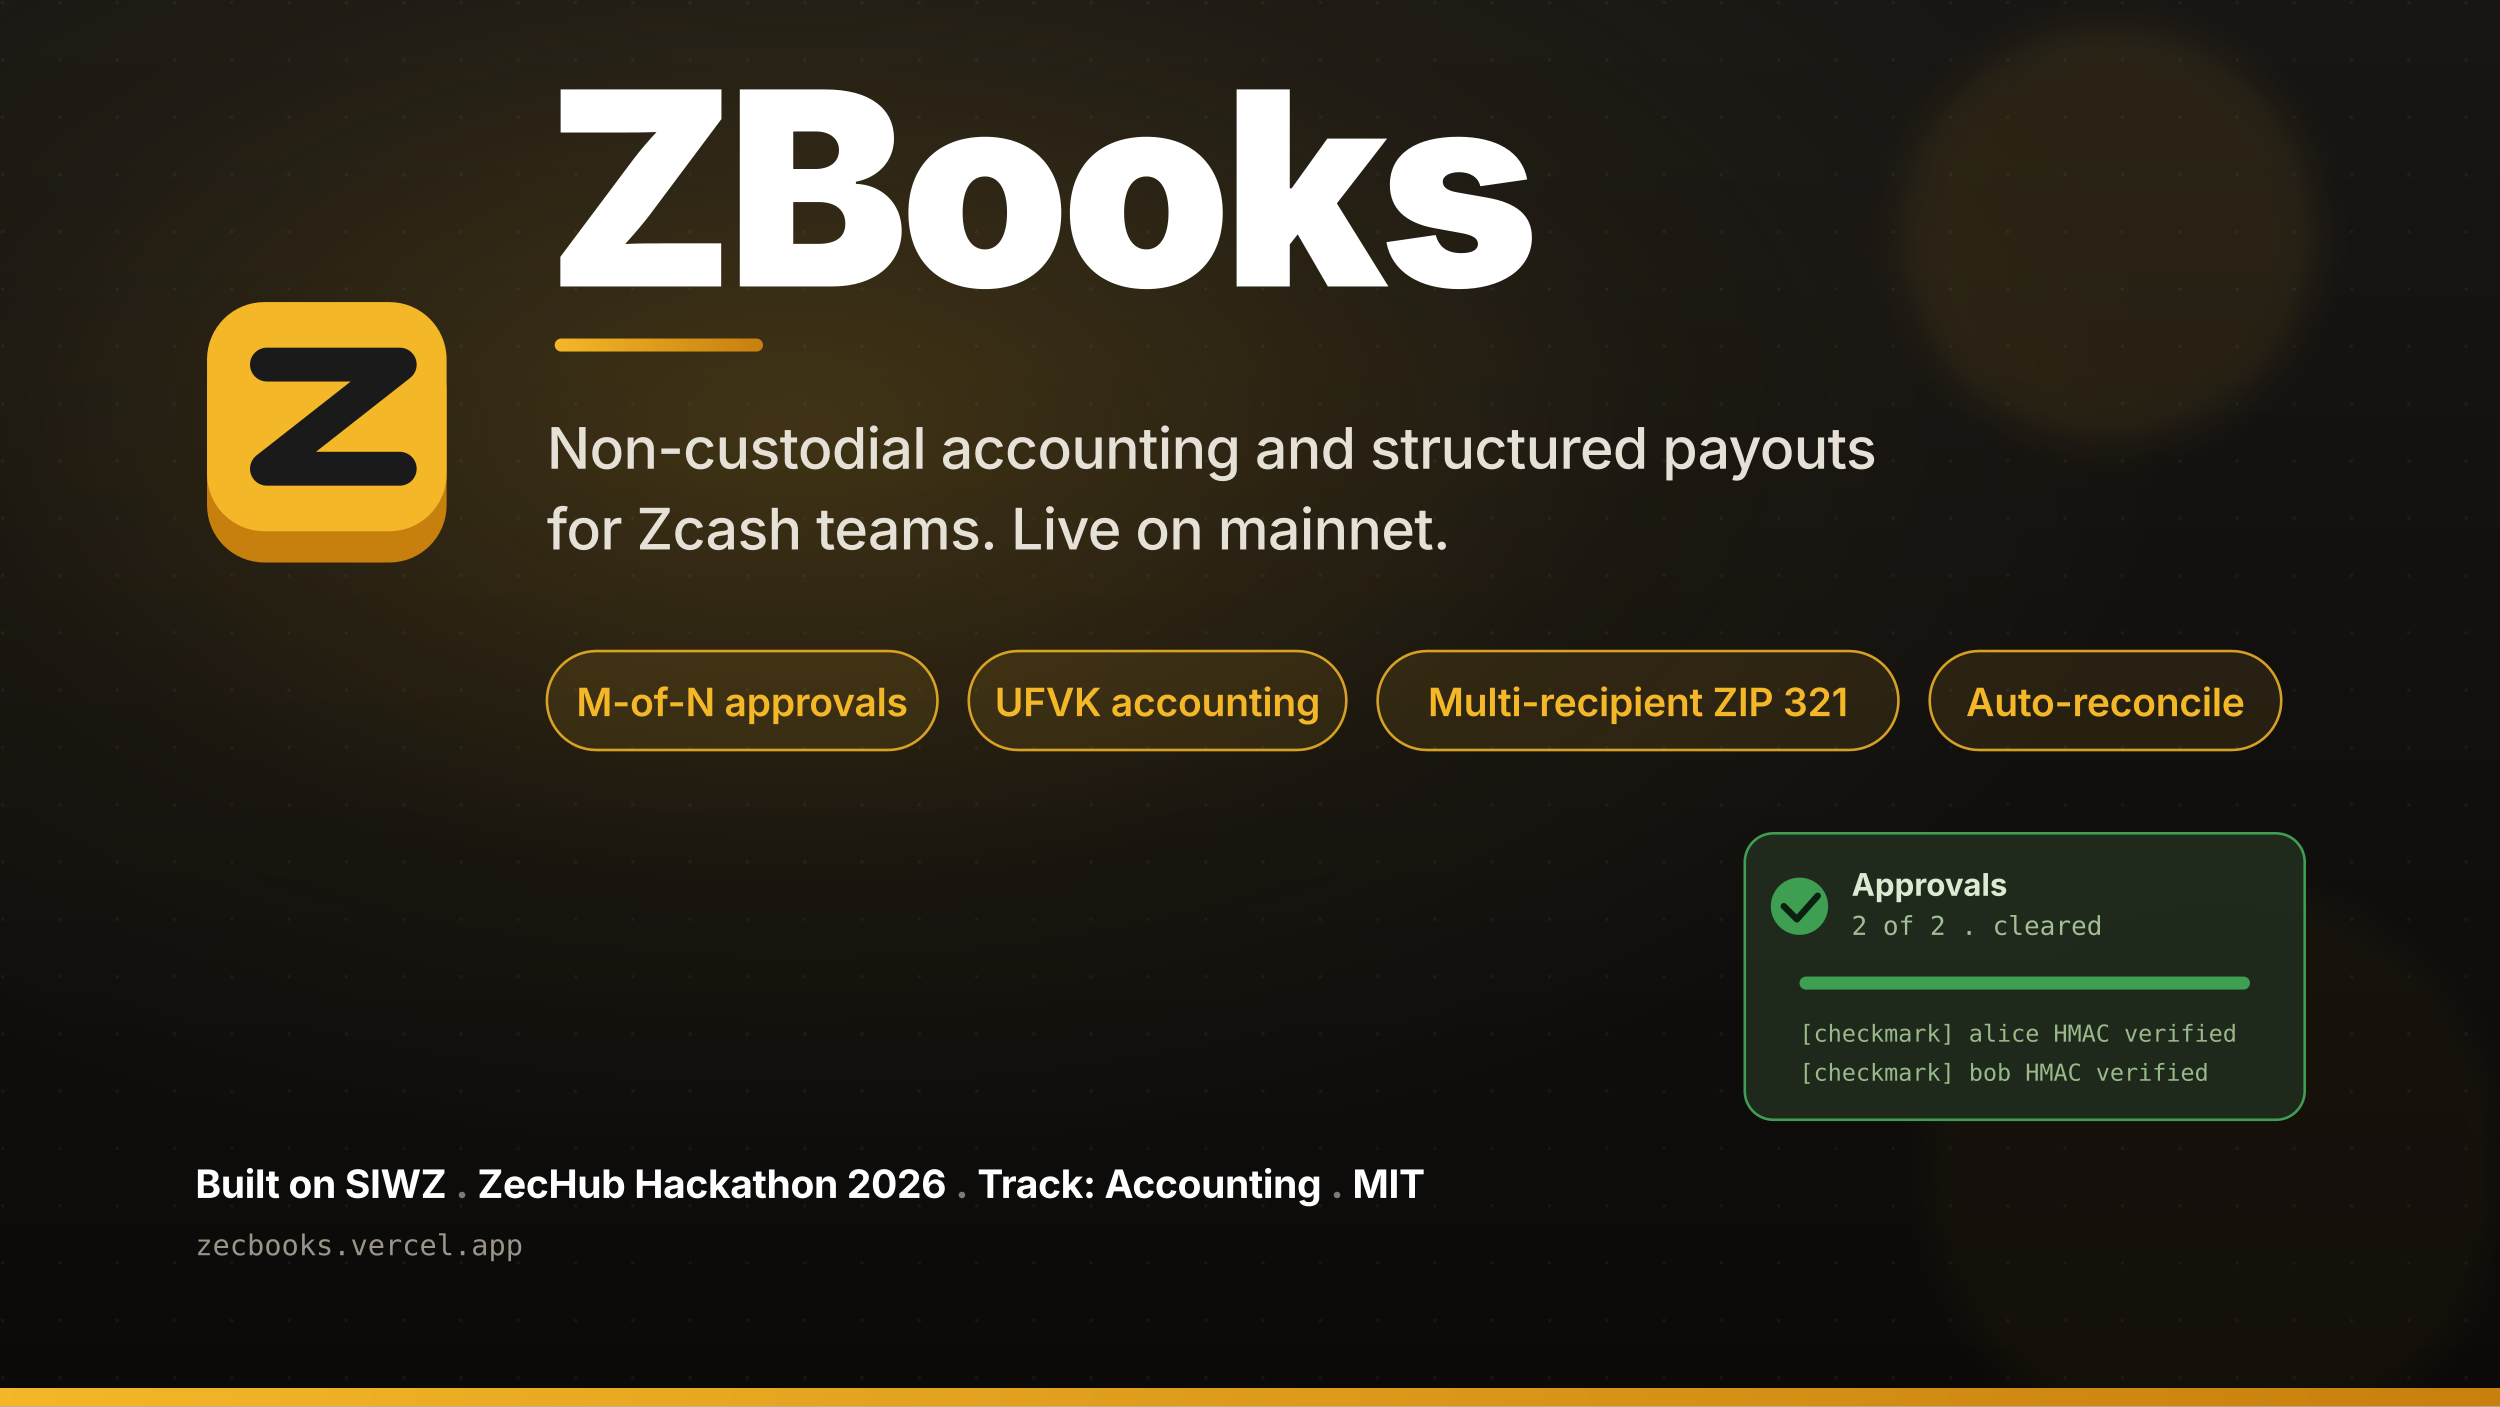
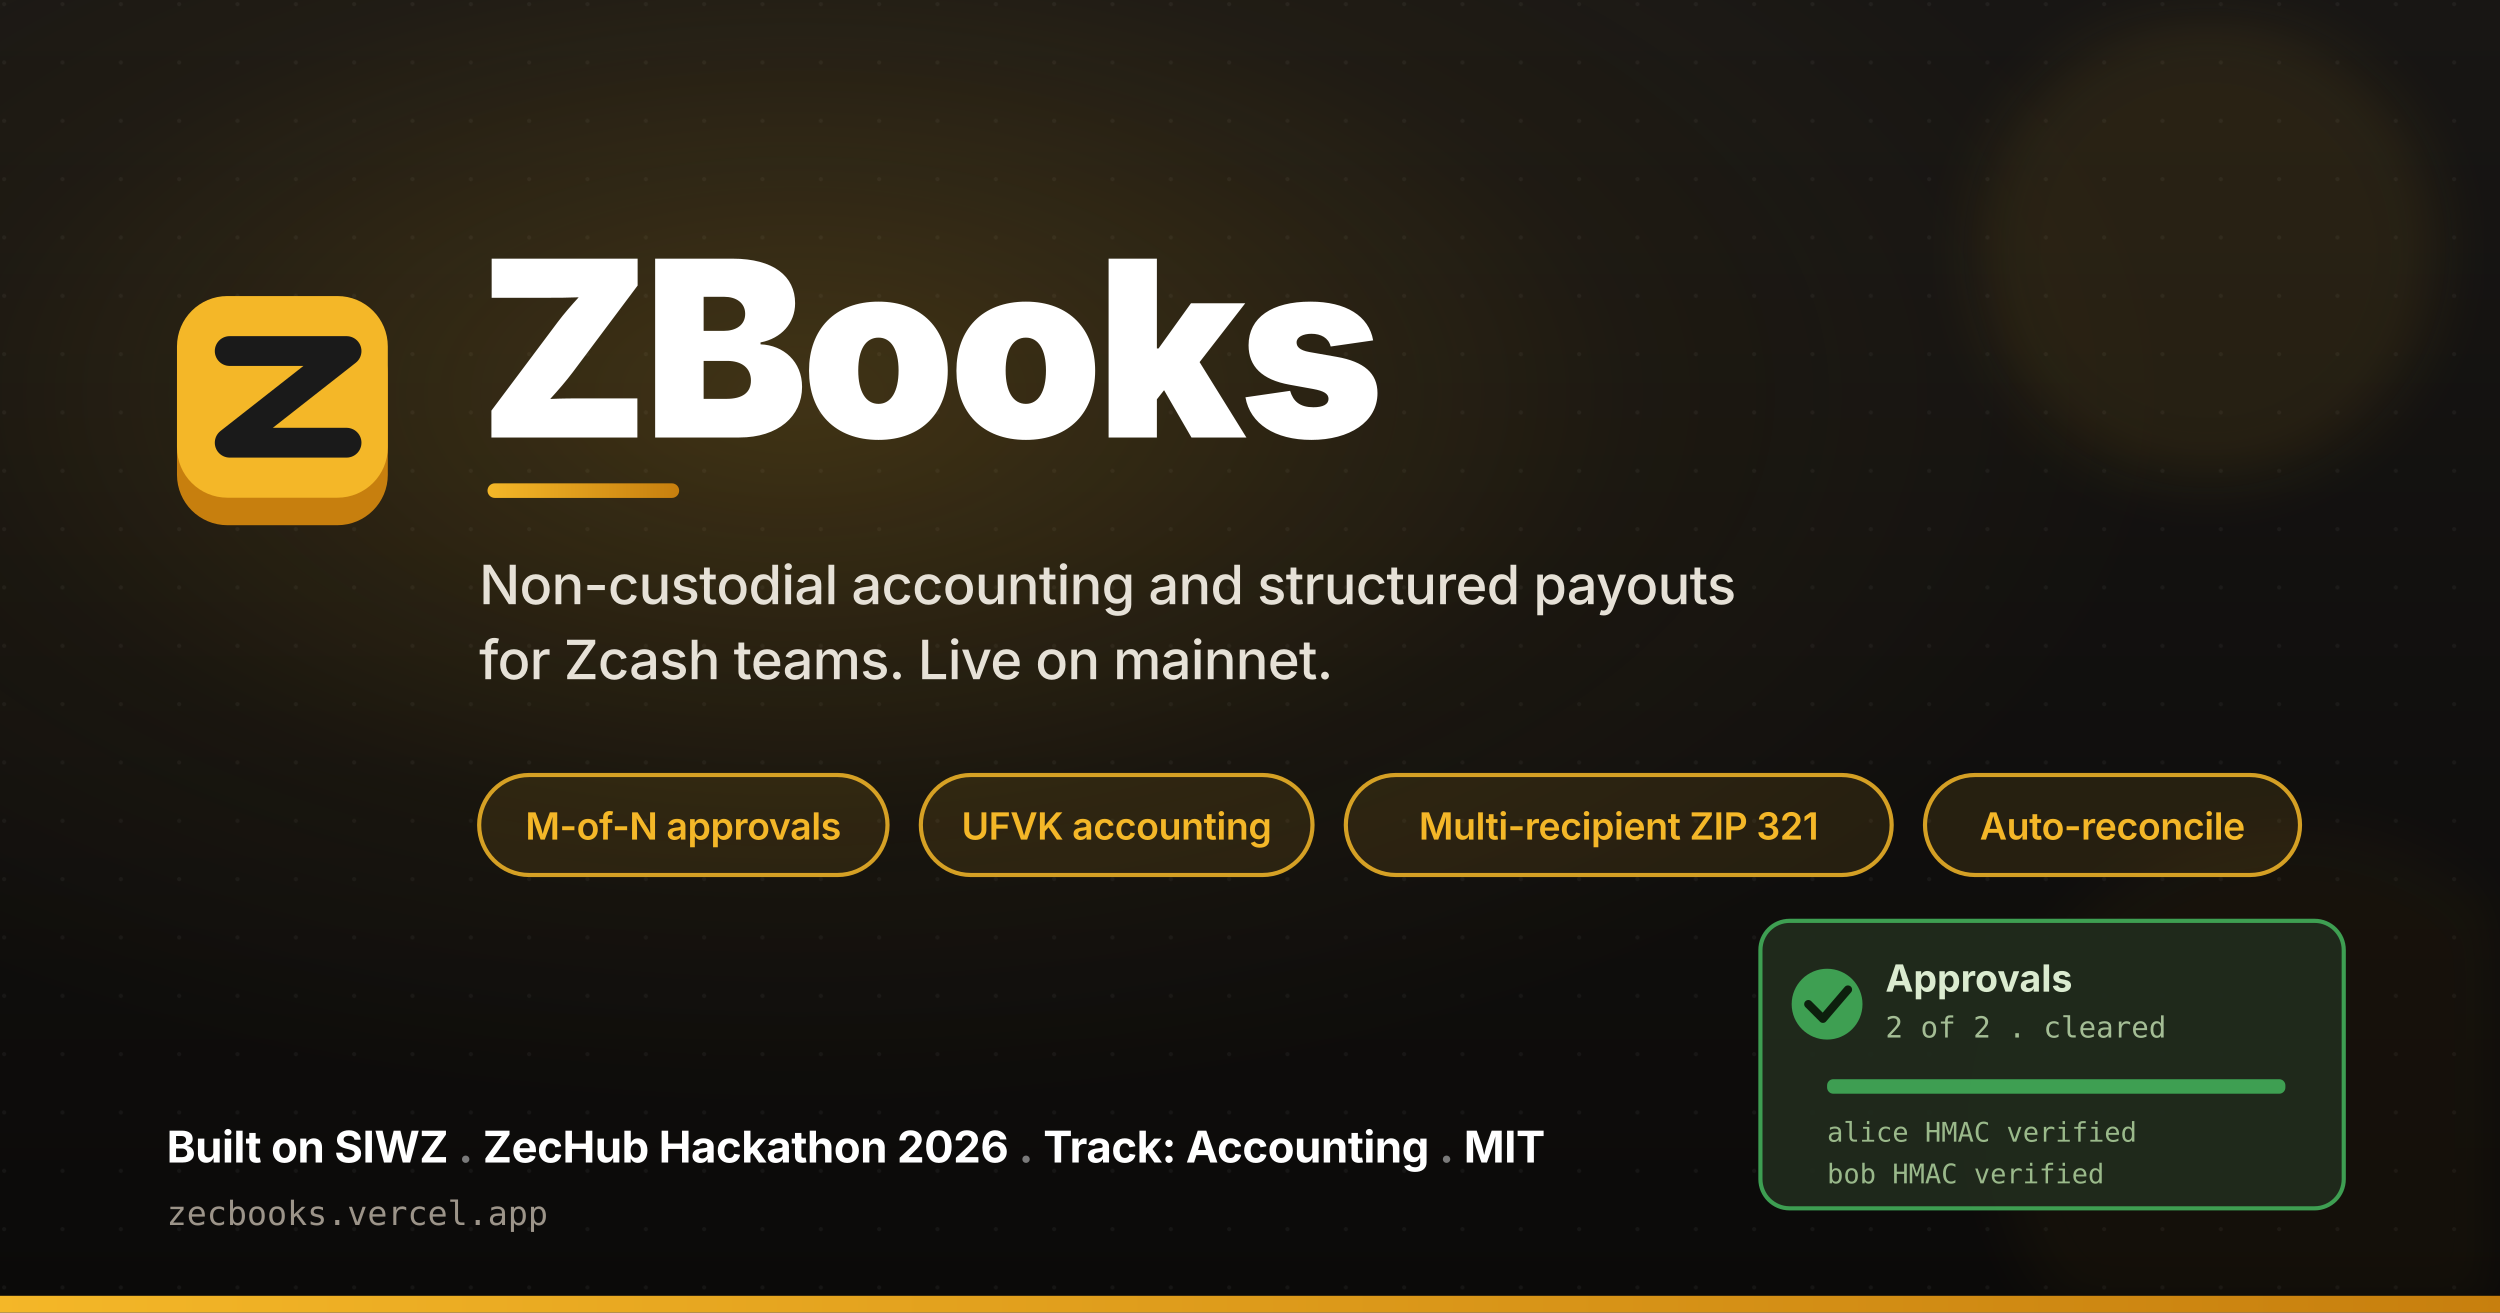
- <svg xmlns="http://www.w3.org/2000/svg" viewBox="0 0 1920 1080" preserveAspectRatio="xMidYMid slice" role="img" aria-label="ZBooks cover">
+ <svg xmlns="http://www.w3.org/2000/svg" width="1200" height="630" viewBox="0 0 1200 630" fill="none" preserveAspectRatio="xMidYMid slice" role="img" aria-label="ZBooks cover">
  <defs>
    <linearGradient id="bg" x1="0" y1="0" x2="0" y2="1">
      <stop offset="0%" stop-color="#181614" />
      <stop offset="100%" stop-color="#0b0a09" />
    </linearGradient>
    <radialGradient id="glow" cx="32%" cy="30%" r="55%">
      <stop offset="0%" stop-color="#f4b728" stop-opacity="0.20" />
      <stop offset="60%" stop-color="#f4b728" stop-opacity="0.04" />
      <stop offset="100%" stop-color="#f4b728" stop-opacity="0" />
    </radialGradient>
-     <pattern id="dots" x="0" y="0" width="44" height="44" patternUnits="userSpaceOnUse">
-       <circle cx="2" cy="2" r="1.4" fill="#ffffff" fill-opacity="0.045" />
+     <pattern id="dots" x="0" y="0" width="28" height="28" patternUnits="userSpaceOnUse">
+       <circle cx="2" cy="2" r="1" fill="#ffffff" fill-opacity="0.045" />
    </pattern>
    <linearGradient id="accent" x1="0" y1="0" x2="1" y2="0">
      <stop offset="0%" stop-color="#f4b728" />
      <stop offset="100%" stop-color="#c77f0e" />
    </linearGradient>
    <filter id="soft" x="-10%" y="-10%" width="120%" height="120%">
      <feGaussianBlur stdDeviation="14" />
    </filter>
  </defs>
-   <rect width="1920" height="1080" fill="url(#bg)" />
-   <rect width="1920" height="1080" fill="url(#dots)" />
-   <rect width="1920" height="1080" fill="url(#glow)" />
-   <g transform="translate(0,0)" opacity="0.45">
-     <circle cx="1620" cy="180" r="160" fill="#f4b728" filter="url(#soft)" opacity="0.18" />
-     <circle cx="1700" cy="900" r="220" fill="#c77f0e" filter="url(#soft)" opacity="0.10" />
+   <rect width="1200" height="630" fill="url(#bg)" />
+   <rect width="1200" height="630" fill="url(#dots)" />
+   <rect width="1200" height="630" fill="url(#glow)" />
+   <g opacity="0.45">
+     <circle cx="1060" cy="120" r="110" fill="#f4b728" filter="url(#soft)" opacity="0.18" />
+     <circle cx="1100" cy="540" r="140" fill="#c77f0e" filter="url(#soft)" opacity="0.10" />
  </g>
-   <g transform="translate(150,210)">
+   <g transform="translate(80 130) scale(0.55)">
    <rect x="9" y="46" width="184" height="176" rx="44" fill="#c77f0e" />
    <rect x="9" y="22" width="184" height="176" rx="44" fill="#f4b728" />
    <path d="M55 70H157L55 150H157" stroke="#1a1a1a" stroke-width="26" stroke-linecap="round" stroke-linejoin="round" fill="none" />
  </g>
-   <g transform="translate(420,220)">
-     <text x="0" y="0" font-family="Inter, 'Segoe UI', system-ui, -apple-system, Helvetica, Arial, sans-serif" font-size="208" font-weight="900" fill="#ffffff" letter-spacing="-6">ZBooks</text>
-     <rect x="6" y="40" width="160" height="10" rx="5" fill="url(#accent)" />
+   <g font-family="Inter, 'Segoe UI', system-ui, -apple-system, Helvetica, Arial, sans-serif">
+     <text x="230" y="210" font-size="118" font-weight="900" fill="#ffffff" letter-spacing="-3">ZBooks</text>
+     <rect x="234" y="232" width="92" height="7" rx="3.5" fill="url(#accent)" />
  </g>
-   <g transform="translate(420,360)">
-     <text x="0" y="0" font-family="Inter, 'Segoe UI', system-ui, sans-serif" font-size="44" font-weight="500" fill="#e6e1d7" letter-spacing="-0.5">Non-custodial accounting and structured payouts</text>
-     <text x="0" y="62" font-family="Inter, 'Segoe UI', system-ui, sans-serif" font-size="44" font-weight="500" fill="#e6e1d7" letter-spacing="-0.5">for Zcash teams. Live on mainnet.</text>
+   <g font-family="Inter, 'Segoe UI', system-ui, sans-serif">
+     <text x="230" y="290" font-size="26" font-weight="500" fill="#e6e1d7" letter-spacing="-0.3">Non-custodial accounting and structured payouts</text>
+     <text x="230" y="326" font-size="26" font-weight="500" fill="#e6e1d7" letter-spacing="-0.3">for Zcash teams. Live on mainnet.</text>
  </g>
-   <g transform="translate(420,500)" font-family="Inter, 'Segoe UI', system-ui, -apple-system, Helvetica, Arial, sans-serif" font-size="30" font-weight="600">
-     <g transform="translate(0,0)">
-       <rect x="0" y="0" width="300" height="76" rx="38" fill="#f4b728" fill-opacity="0.10" stroke="#f4b728" stroke-opacity="0.85" stroke-width="2" />
-       <text x="150" y="50" text-anchor="middle" fill="#f4b728" letter-spacing="-0.2">M-of-N approvals</text>
+   <g transform="translate(230 372)" font-family="Inter, 'Segoe UI', system-ui, sans-serif" font-size="18" font-weight="600">
+     <g transform="translate(0 0)">
+       <rect x="0" y="0" width="196" height="48" rx="24" fill="#f4b728" fill-opacity="0.10" stroke="#f4b728" stroke-opacity="0.85" stroke-width="2" />
+       <text x="98" y="31" text-anchor="middle" fill="#f4b728" letter-spacing="-0.2">M-of-N approvals</text>
    </g>
-     <g transform="translate(324,0)">
-       <rect x="0" y="0" width="290" height="76" rx="38" fill="#f4b728" fill-opacity="0.10" stroke="#f4b728" stroke-opacity="0.85" stroke-width="2" />
-       <text x="145" y="50" text-anchor="middle" fill="#f4b728" letter-spacing="-0.2">UFVK accounting</text>
+     <g transform="translate(212 0)">
+       <rect x="0" y="0" width="188" height="48" rx="24" fill="#f4b728" fill-opacity="0.10" stroke="#f4b728" stroke-opacity="0.85" stroke-width="2" />
+       <text x="94" y="31" text-anchor="middle" fill="#f4b728" letter-spacing="-0.2">UFVK accounting</text>
    </g>
-     <g transform="translate(638,0)">
-       <rect x="0" y="0" width="400" height="76" rx="38" fill="#f4b728" fill-opacity="0.10" stroke="#f4b728" stroke-opacity="0.85" stroke-width="2" />
-       <text x="200" y="50" text-anchor="middle" fill="#f4b728" letter-spacing="-0.2">Multi-recipient ZIP 321</text>
+     <g transform="translate(416 0)">
+       <rect x="0" y="0" width="262" height="48" rx="24" fill="#f4b728" fill-opacity="0.10" stroke="#f4b728" stroke-opacity="0.85" stroke-width="2" />
+       <text x="131" y="31" text-anchor="middle" fill="#f4b728" letter-spacing="-0.2">Multi-recipient ZIP 321</text>
    </g>
-     <g transform="translate(1062,0)">
-       <rect x="0" y="0" width="270" height="76" rx="38" fill="#f4b728" fill-opacity="0.10" stroke="#f4b728" stroke-opacity="0.85" stroke-width="2" />
-       <text x="135" y="50" text-anchor="middle" fill="#f4b728" letter-spacing="-0.2">Auto-reconcile</text>
+     <g transform="translate(694 0)">
+       <rect x="0" y="0" width="180" height="48" rx="24" fill="#f4b728" fill-opacity="0.10" stroke="#f4b728" stroke-opacity="0.85" stroke-width="2" />
+       <text x="90" y="31" text-anchor="middle" fill="#f4b728" letter-spacing="-0.2">Auto-reconcile</text>
    </g>
  </g>
-   <g transform="translate(1340,640)" opacity="0.96">
-     <rect x="0" y="0" width="430" height="220" rx="22" fill="#1f2a1c" stroke="#3fa455" stroke-width="2" />
-     <circle cx="42" cy="56" r="22" fill="#3fa455" />
-     <path d="M30 56 L40 66 L56 48" stroke="#0d1f0e" stroke-width="5" stroke-linecap="round" stroke-linejoin="round" fill="none" />
-     <text x="82" y="48" font-family="Inter, sans-serif" font-size="24" font-weight="700" fill="#e3f4d8">Approvals</text>
-     <text x="82" y="78" font-family="ui-monospace, monospace" font-size="20" fill="#aac49b">2 of 2 . cleared</text>
-     <rect x="42" y="110" width="346" height="10" rx="5" fill="#152115" />
-     <rect x="42" y="110" width="346" height="10" rx="5" fill="#3fa455" />
-     <text x="42" y="160" font-family="ui-monospace, monospace" font-size="18" fill="#9fbf90">[checkmark] alice    HMAC verified</text>
-     <text x="42" y="190" font-family="ui-monospace, monospace" font-size="18" fill="#9fbf90">[checkmark] bob      HMAC verified</text>
+   <g transform="translate(845 442)" opacity="0.96">
+     <rect x="0" y="0" width="280" height="138" rx="14" fill="#1f2a1c" stroke="#3fa455" stroke-width="2" />
+     <circle cx="32" cy="40" r="17" fill="#3fa455" />
+     <path d="M23 40 L30 47 L42 33" stroke="#0d1f0e" stroke-width="4" stroke-linecap="round" stroke-linejoin="round" fill="none" />
+     <text x="60" y="34" font-family="Inter, sans-serif" font-size="18" font-weight="700" fill="#e3f4d8">Approvals</text>
+     <text x="60" y="56" font-family="ui-monospace, monospace" font-size="14" fill="#aac49b">2 of 2 . cleared</text>
+     <rect x="32" y="76" width="220" height="7" rx="3" fill="#152115" />
+     <rect x="32" y="76" width="220" height="7" rx="3" fill="#3fa455" />
+     <text x="32" y="106" font-family="ui-monospace, monospace" font-size="13" fill="#9fbf90">alice    HMAC verified</text>
+     <text x="32" y="126" font-family="ui-monospace, monospace" font-size="13" fill="#9fbf90">bob      HMAC verified</text>
  </g>
-   <g transform="translate(150,920)">
-     <text x="0" y="0" font-family="Inter, 'Segoe UI', system-ui, sans-serif" font-size="30" font-weight="700" fill="#ffffff" letter-spacing="-0.3">Built on SIWZ <tspan fill="#7a7a7a">.</tspan> ZecHub Hackathon 2026 <tspan fill="#7a7a7a">.</tspan> Track: Accounting <tspan fill="#7a7a7a">.</tspan> MIT</text>
-     <text x="0" y="44" font-family="ui-monospace, monospace" font-size="22" fill="#9c9489">zecbooks.vercel.app</text>
+   <g transform="translate(80 558)">
+     <text x="0" y="0" font-family="Inter, 'Segoe UI', system-ui, sans-serif" font-size="21" font-weight="700" fill="#ffffff" letter-spacing="-0.2">Built on SIWZ <tspan fill="#7a7a7a">.</tspan> ZecHub Hackathon 2026 <tspan fill="#7a7a7a">.</tspan> Track: Accounting <tspan fill="#7a7a7a">.</tspan> MIT</text>
+     <text x="0" y="30" font-family="ui-monospace, monospace" font-size="16" fill="#9c9489">zecbooks.vercel.app</text>
  </g>
-   <g transform="translate(0,1066)">
-     <rect x="0" y="0" width="1920" height="14" fill="url(#accent)" />
-   </g>
+   <rect x="0" y="622" width="1200" height="8" fill="url(#accent)" />
</svg>
